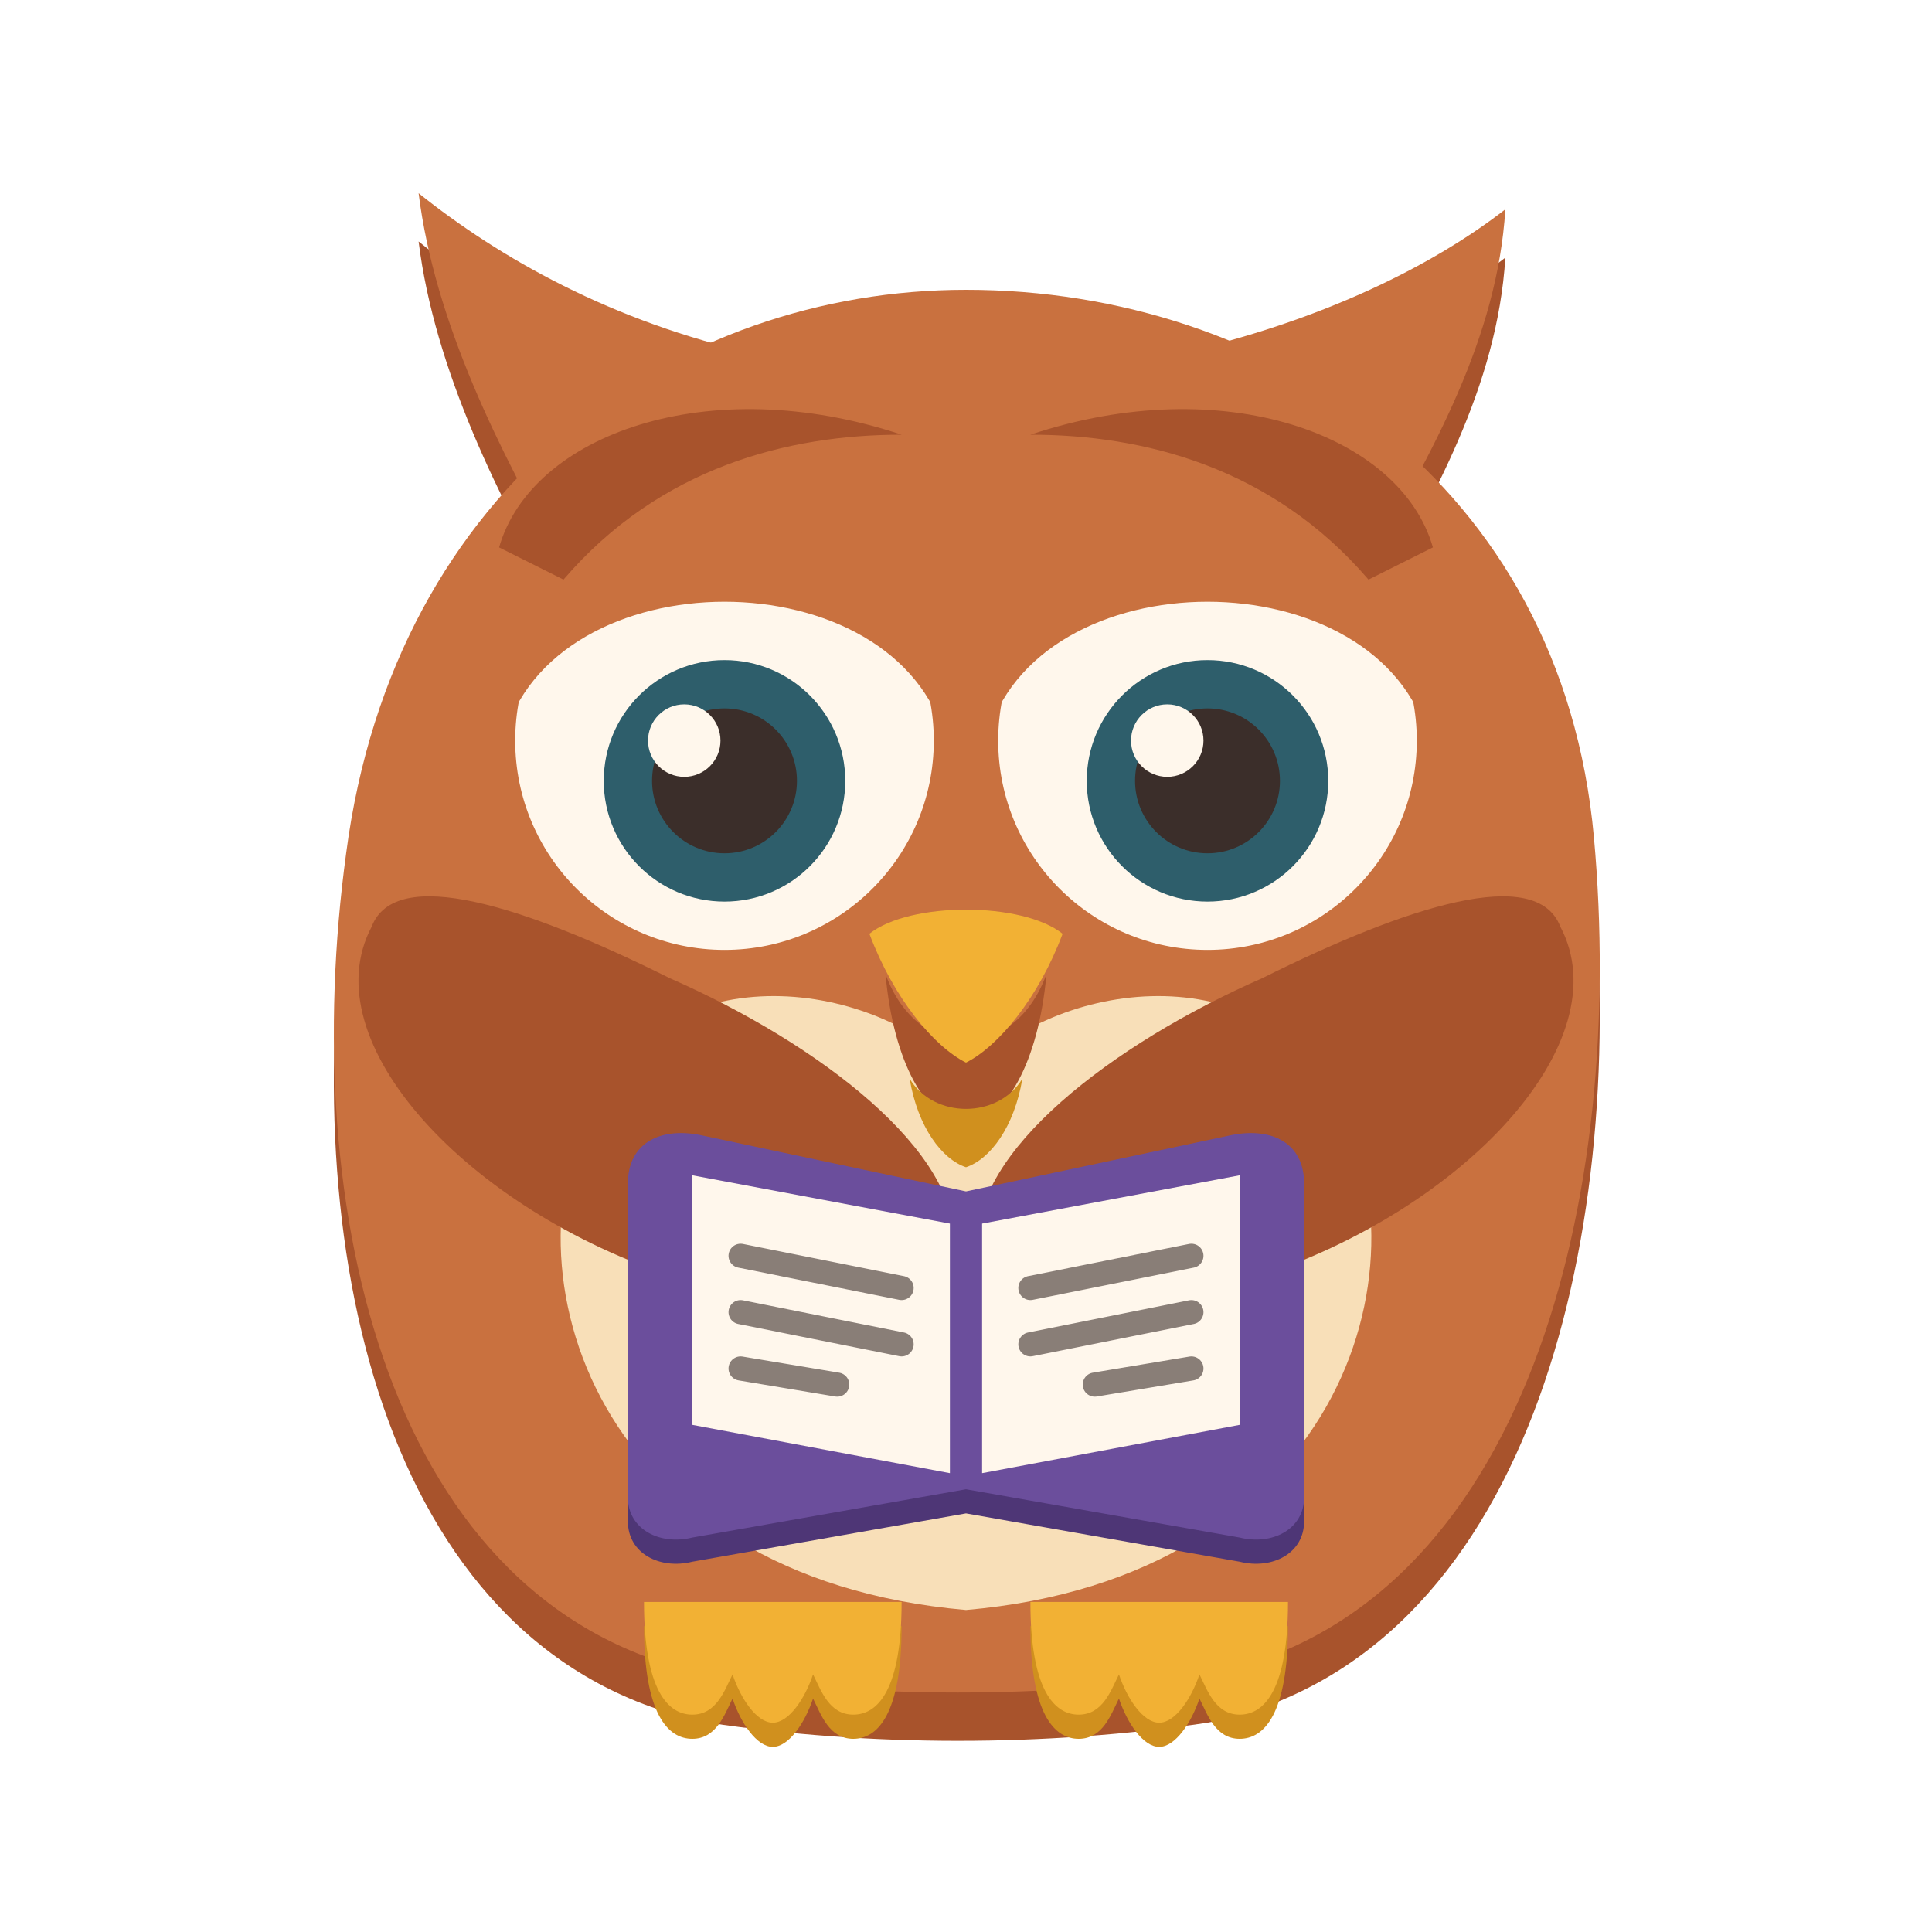
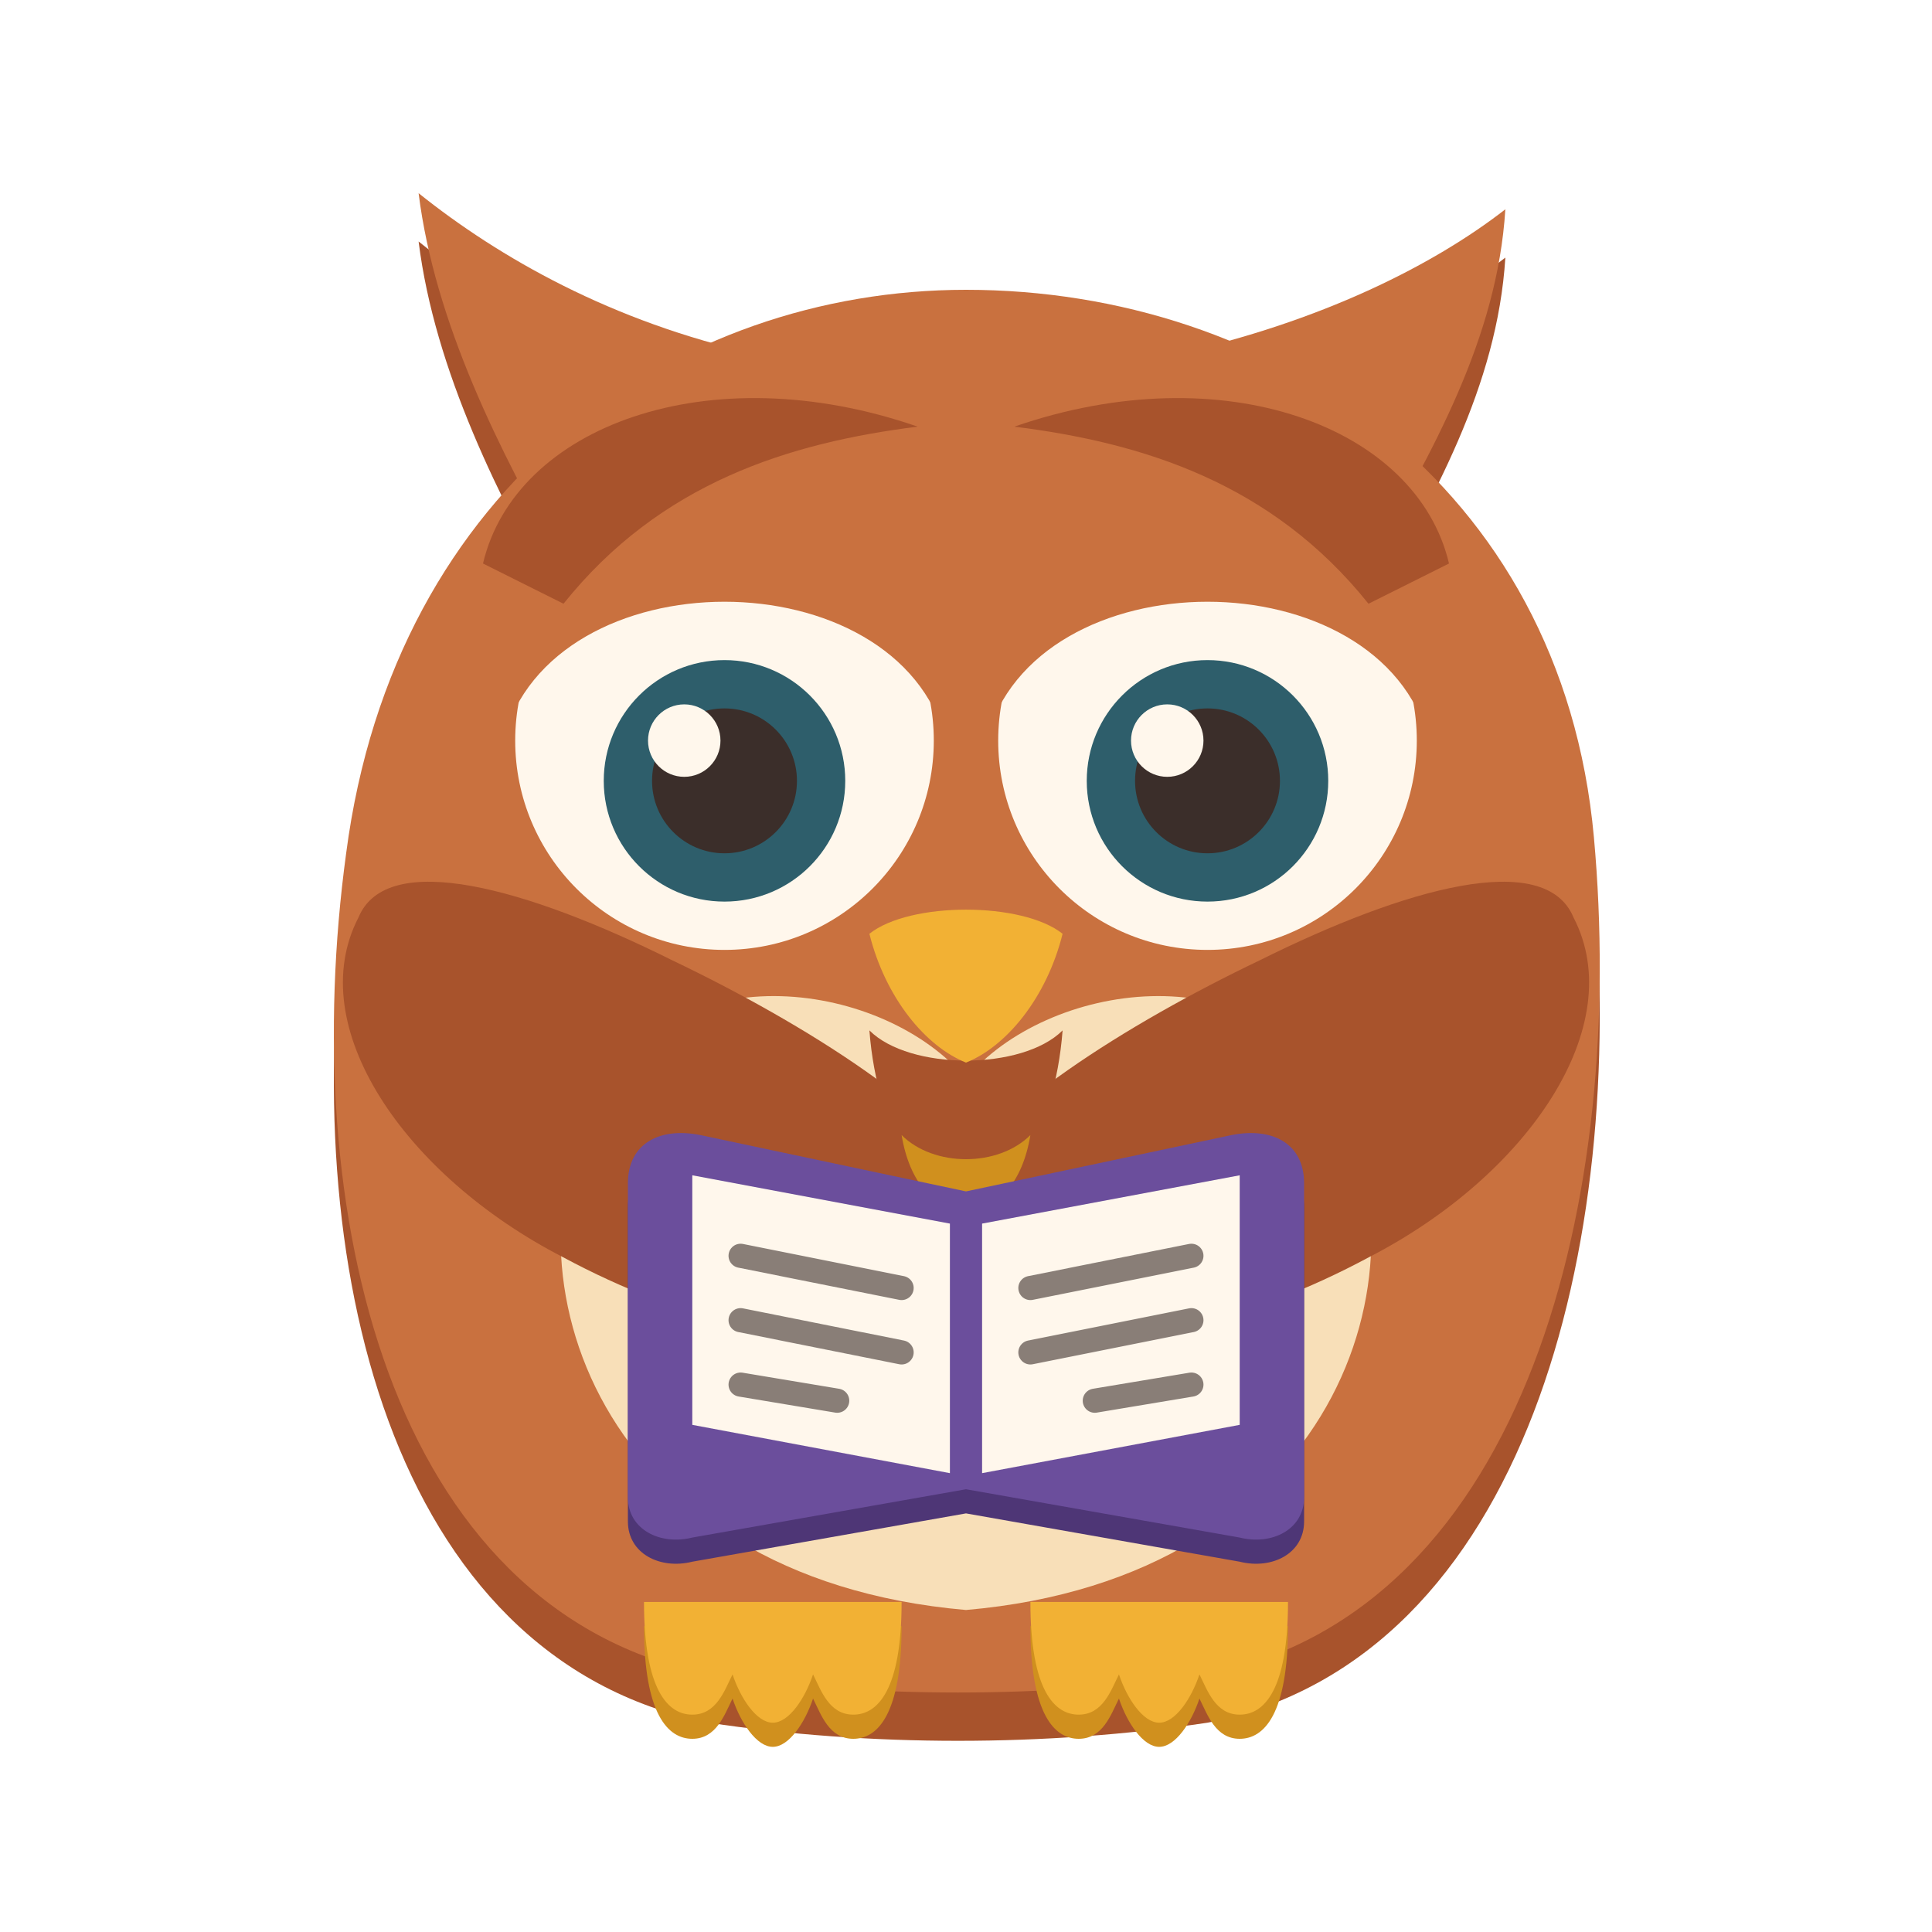
- <svg xmlns="http://www.w3.org/2000/svg" viewBox="0 0 240 240" role="img" aria-label="Ollie the owl, Story Solver">
+ <svg xmlns="http://www.w3.org/2000/svg" viewBox="0 0 240 240" role="img" aria-label="Ollie the owl, using Story Solver">
  <g id="shadow">
    <path d="M120 42C158 42 194 66 198 110C202 154 190 206 150 214C130 217 108 217 88 214C48 206 37 156 43 112C49 66 84 42 120 42Z" fill="#A8532C" />
    <path d="M52 30C62 38 76 46 94 50C86 56 76 64 70 76C62 62 54 46 52 30Z" fill="#A8532C" />
    <path d="M187 32C178 39 164 46 146 50C154 56 164 64 170 76C178 62 186 48 187 32Z" fill="#A8532C" />
  </g>
  <g id="body">
    <path d="M120 36C158 36 194 60 198 104C202 148 190 200 150 208C130 211 108 211 88 208C48 200 37 150 43 106C49 60 84 36 120 36Z" fill="#C9713F" />
  </g>
  <g id="belly">
    <path d="M120 134C110 122 84 118 74 136C62 158 74 196 120 200C166 196 178 158 166 136C156 118 130 122 120 134Z" fill="#F8DFB8" />
  </g>
  <g id="wing-left">
-     <path d="M56 110C40 112 34 140 42 166C47 184 58 196 65 192C75 186 76 164 72 144C69 124 64 108 56 110Z" fill="#A8532C" transform="rotate(-55 56 122)" />
+     <path d="M56 108C41 110 33 131 36 153C38 170 44 184 51 193L57 183L62 194L68 184L73 191C78 182 77 161 74 143C71 123 65 106 56 108Z" fill="#A8532C" transform="rotate(-55 56 122)" />
  </g>
  <g id="wing-right">
-     <path d="M184 110C200 112 206 140 198 166C193 184 182 196 175 192C165 186 164 164 168 144C171 124 176 108 184 110Z" fill="#A8532C" transform="rotate(55 184 122)" />
+     <path d="M184 108C199 110 207 131 204 153C202 170 196 184 189 193L183 183L178 194L172 184L167 191C162 182 163 161 166 143C169 123 175 106 184 108Z" fill="#A8532C" transform="rotate(55 184 122)" />
  </g>
  <g id="feet">
    <path d="M80 202C80 213 83 216 86 216C89 216 90 213 91 211C92 214 94 217 96 217C98 217 100 214 101 211C102 213 103 216 106 216C109 216 112 213 112 202Z" fill="#D0901E" />
    <path d="M128 202C128 213 131 216 134 216C137 216 138 213 139 211C140 214 142 217 144 217C146 217 148 214 149 211C150 213 151 216 154 216C157 216 160 213 160 202Z" fill="#D0901E" />
    <path d="M80 199C80 210 83 213 86 213C89 213 90 210 91 208C92 211 94 214 96 214C98 214 100 211 101 208C102 210 103 213 106 213C109 213 112 210 112 199Z" fill="#F2B134" />
    <path d="M128 199C128 210 131 213 134 213C137 213 138 210 139 208C140 211 142 214 144 214C146 214 148 211 149 208C150 210 151 213 154 213C157 213 160 210 160 199Z" fill="#F2B134" />
  </g>
  <g id="face">
    <g id="ear-tufts">
      <path d="M52 24C62 32 76 40 94 44C86 50 76 58 70 70C62 56 54 40 52 24Z" fill="#C9713F" />
      <path d="M187 26C178 33 164 40 146 44C154 50 164 58 170 70C178 56 186 42 187 26Z" fill="#C9713F" />
    </g>
    <g id="eyes">
      <g id="eye-left">
        <circle cx="90" cy="92" r="26" fill="#FFF7EC" />
        <circle cx="90" cy="97" r="15" fill="#2E5E6B" />
        <circle cx="90" cy="97" r="9" fill="#3B2E2A" />
        <circle cx="85" cy="92" r="4.5" fill="#FFF7EC" />
        <path d="M62.5 92A27.5 27.5 0 0 1 117.5 92C111.5 69 68.5 69 62.5 92Z" fill="#C9713F" />
      </g>
      <g id="eye-right">
        <circle cx="150" cy="92" r="26" fill="#FFF7EC" />
        <circle cx="150" cy="97" r="15" fill="#2E5E6B" />
        <circle cx="150" cy="97" r="9" fill="#3B2E2A" />
        <circle cx="145" cy="92" r="4.5" fill="#FFF7EC" />
        <path d="M122.5 92A27.5 27.5 0 0 1 177.5 92C171.5 69 128.5 69 122.5 92Z" fill="#C9713F" />
      </g>
    </g>
    <g id="brows">
-       <path d="M62 68C66 54 88 46 112 54C98 54 82 58 70 72Z" fill="#A8532C" />
-       <path d="M178 68C174 54 152 46 128 54C142 54 158 58 170 72Z" fill="#A8532C" />
+       <path d="M60 70C64 53 88 44 114 53C98 55 82 60 70 75Z" fill="#A8532C" />
+       <path d="M180 70C176 53 152 44 126 53C142 55 158 60 170 75Z" fill="#A8532C" />
    </g>
    <g id="beak">
-       <path d="M110 121C114 132 126 132 130 121C129 132 125 139 120 140C115 139 111 132 110 121Z" fill="#A8532C" />
-       <path d="M113 134C116 139 124 139 127 134C126 140 123 144 120 145C117 144 114 140 113 134Z" fill="#D0901E" />
-       <path d="M108 116C113 112 127 112 132 116C129 124 124 130 120 132C116 130 111 124 108 116Z" fill="#F2B134" />
+       <path d="M108 128C113 133 127 133 132 128C131 141 125 149 120 150C115 149 109 141 108 128Z" fill="#A8532C" />
+       <path d="M112 141C116 145 124 145 128 141C127 147 124 150 120 151C116 150 113 147 112 141Z" fill="#D0901E" />
+       <path d="M108 116C113 112 127 112 132 116C130 124 125 130 120 132C115 130 110 124 108 116Z" fill="#F2B134" />
    </g>
  </g>
  <g id="prop">
    <path d="M78 150C78 145 82 143 87 144L120 151L153 144C158 143 162 145 162 150L162 189C162 193 158 195 154 194L120 188L86 194C82 195 78 193 78 189Z" fill="#4E3676" />
    <path d="M78 147C78 142 82 140 87 141L120 148L153 141C158 140 162 142 162 147L162 186C162 190 158 192 154 191L120 185L86 191C82 192 78 190 78 186Z" fill="#6B4E9C" />
    <path d="M86 146L118 152L118 183L86 177Z" fill="#FFF7EC" />
    <path d="M154 146L122 152L122 183L154 177Z" fill="#FFF7EC" />
-     <path d="M92 156L112 160M92 163L112 167M92 170L104 172" stroke="#3B2E2A" stroke-opacity="0.6" stroke-width="3" stroke-linecap="round" fill="none" />
-     <path d="M148 156L128 160M148 163L128 167M148 170L136 172" stroke="#3B2E2A" stroke-opacity="0.6" stroke-width="3" stroke-linecap="round" fill="none" />
+     <path d="M92 156L112 160M92 164L112 168M92 172L104 174" stroke="#3B2E2A" stroke-opacity="0.6" stroke-width="3" stroke-linecap="round" fill="none" />
+     <path d="M148 156L128 160M148 164L128 168M148 172L136 174" stroke="#3B2E2A" stroke-opacity="0.6" stroke-width="3" stroke-linecap="round" fill="none" />
  </g>
</svg>
